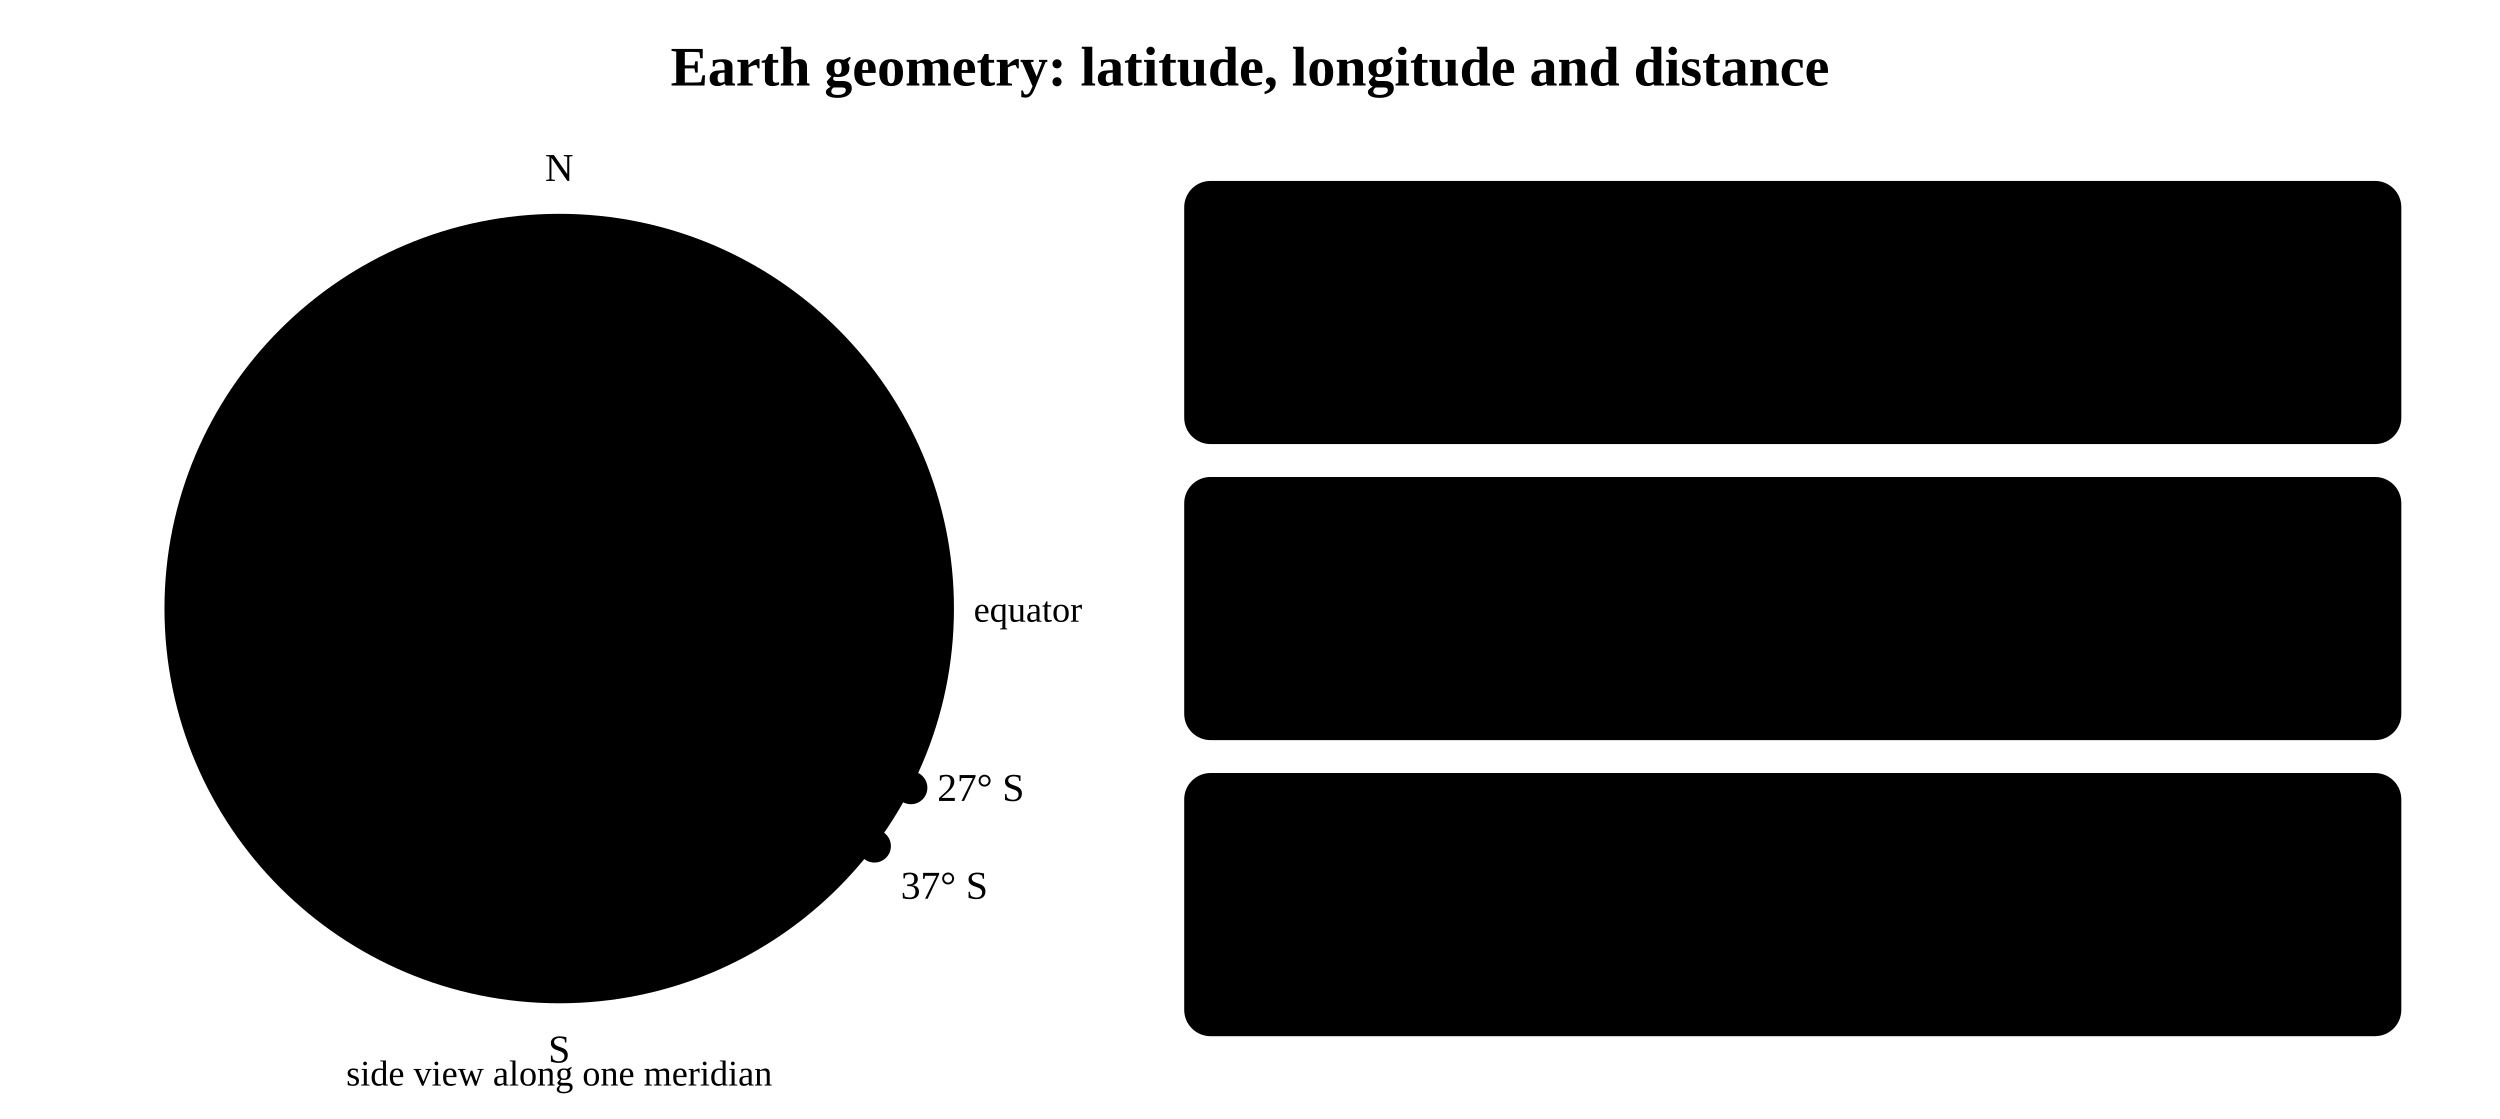
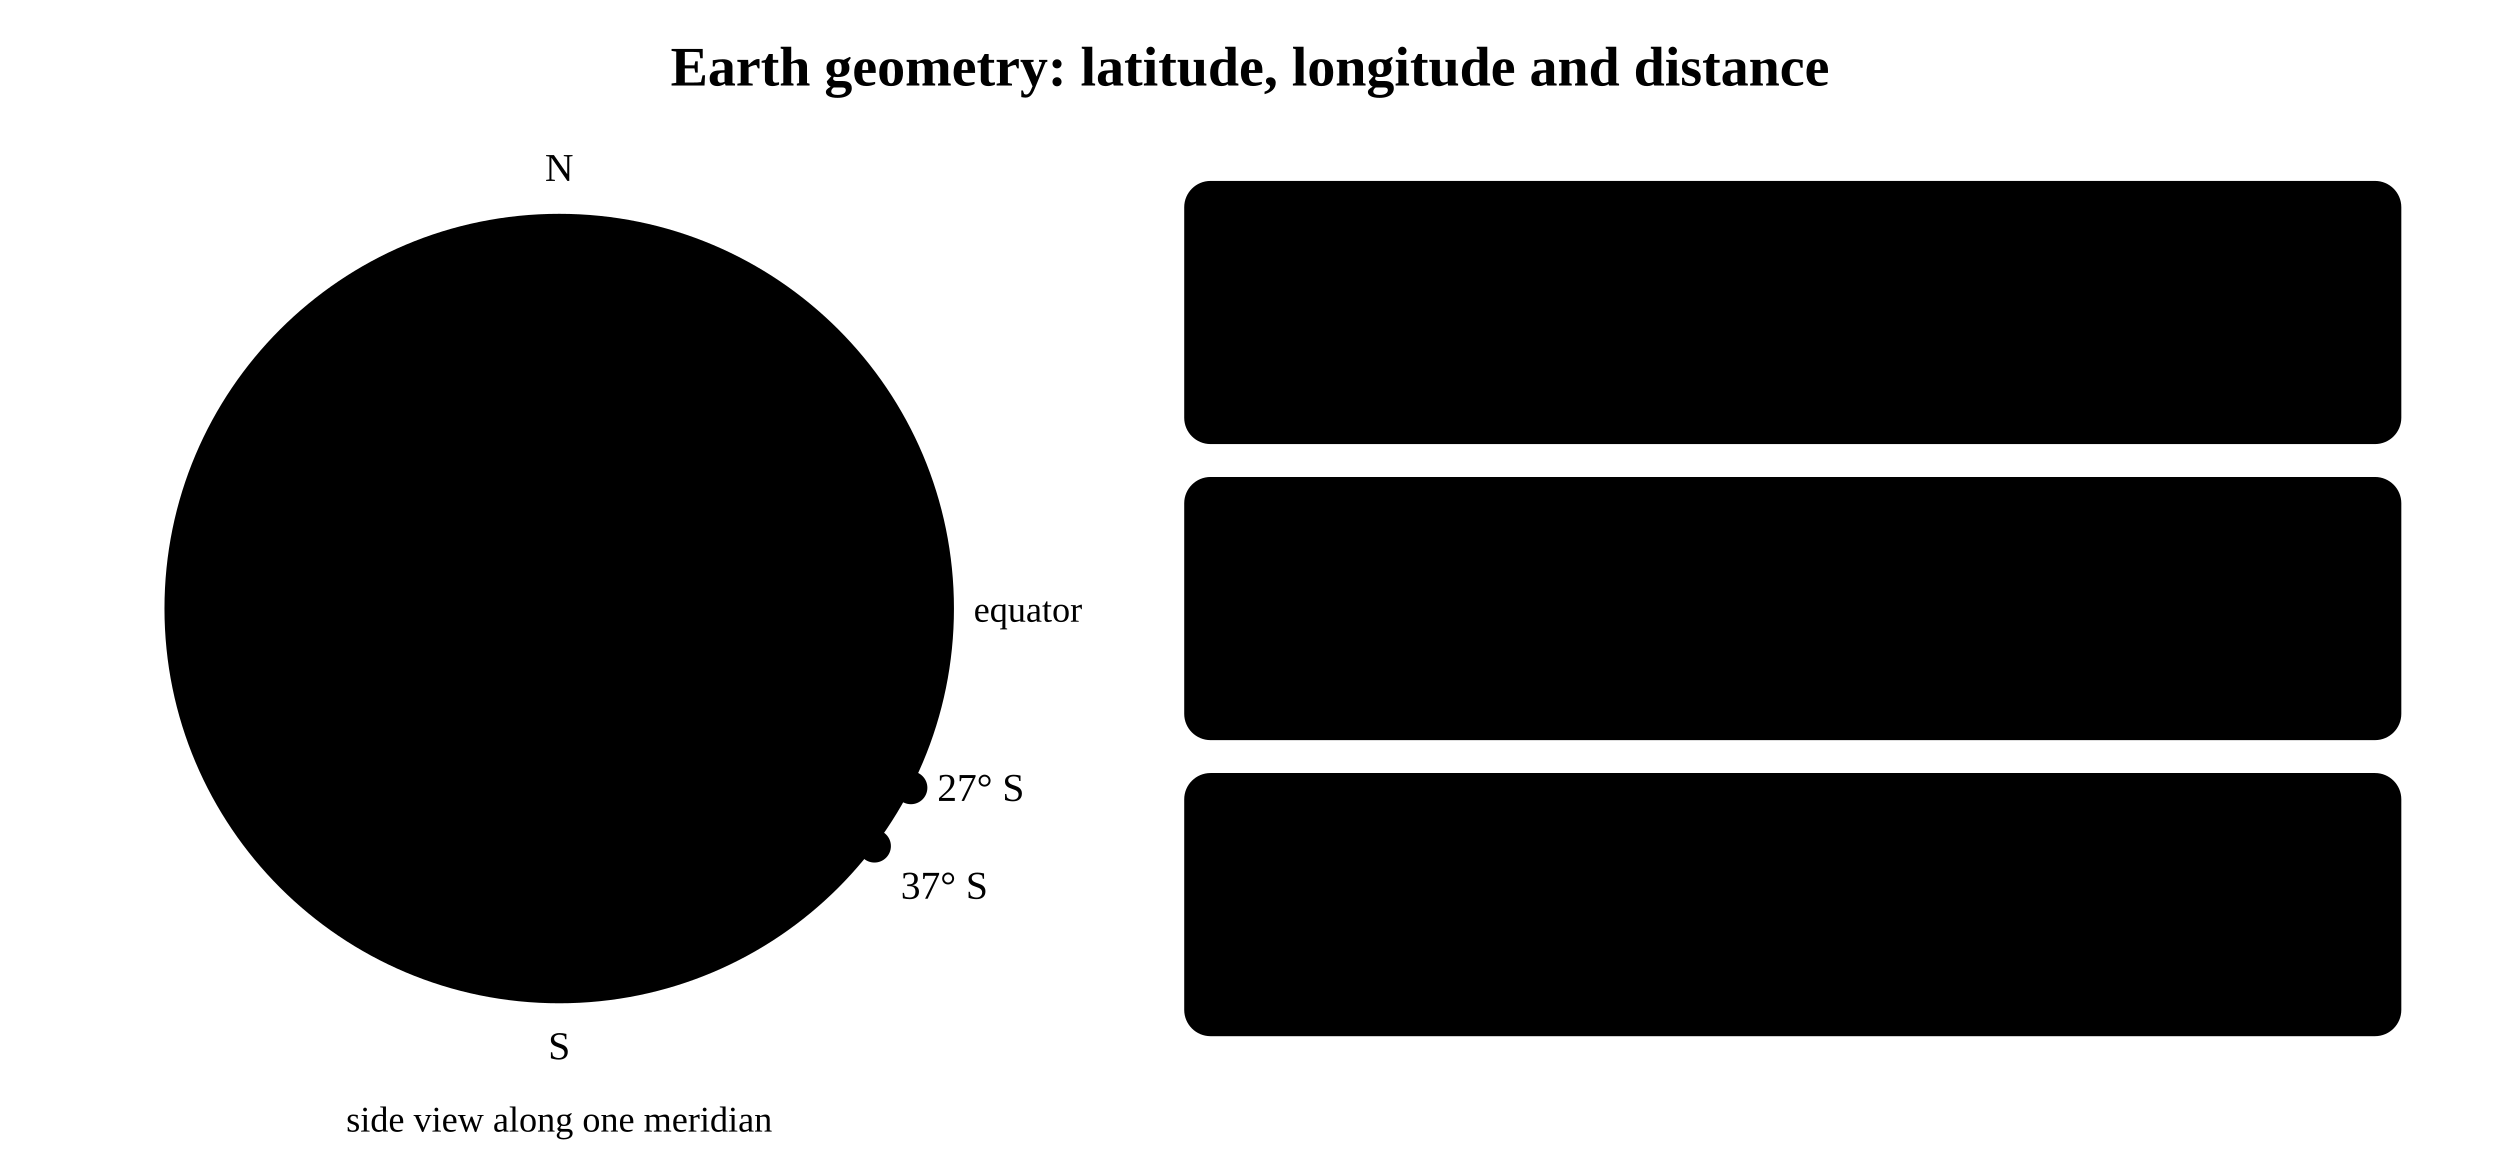
- <svg xmlns="http://www.w3.org/2000/svg" viewBox="0 0 760 340" role="img" aria-label="Side view of a meridian with latitudes and distance formulas" class="dg">
+ <svg xmlns="http://www.w3.org/2000/svg" viewBox="0 0 760 352" role="img" aria-label="Side view of a meridian with latitudes and distance formulas" class="dg">
  <defs>
    <marker id="ah-earth" viewBox="0 0 10 10" refX="9" refY="5" markerWidth="7" markerHeight="7" orient="auto-start-reverse">
      <path d="M0 0L10 5L0 10z" class="ah" />
    </marker>
  </defs>
  <text x="380" y="26" text-anchor="middle" class="tt" font-size="17" font-weight="700">Earth geometry: latitude, longitude and distance</text>
  <circle cx="170" cy="185" r="120" class="box" />
  <line x1="50" y1="185" x2="290" y2="185" class="ln" />
  <text x="296" y="189" text-anchor="start" class="t2" font-size="11">equator</text>
  <text x="170" y="55" text-anchor="middle" class="t2">N</text>
-   <text x="170" y="323" text-anchor="middle" class="t2">S</text>
+   <text x="170" y="322" text-anchor="middle" class="t2">S</text>
  <line x1="170" y1="185" x2="276.921" y2="239.479" class="lnb" />
  <circle cx="276.921" cy="239.479" r="5" class="dot" />
  <text x="284.921" y="243.479" text-anchor="start" class="tb" font-size="12">27° S</text>
  <line x1="170" y1="185" x2="265.836" y2="257.218" class="lnb" />
  <circle cx="265.836" cy="257.218" r="5" class="dot" />
  <text x="273.836" y="273.218" text-anchor="start" class="tb" font-size="12">37° S</text>
  <path d="M 230 185 A 60 60 0 0 1 223.46 212.239" class="lng" />
  <path d="M 250.191 225.859 A 90 90 0 0 1 241.877 239.163" class="lnr" />
  <text x="210" y="255" text-anchor="middle" class="tr" font-size="13">10°</text>
  <text x="238" y="207" text-anchor="middle" class="tg" font-size="12">27°</text>
-   <text x="170" y="330" text-anchor="middle" class="t2" font-size="11">side view along one meridian</text>
+   <text x="170" y="344" text-anchor="middle" class="t2" font-size="11">side view along one meridian</text>
  <rect x="360" y="55" width="370" height="80" rx="8" class="boxb" />
  <text x="545" y="78" text-anchor="middle" class="tb" font-size="14">Same meridian (north–south)</text>
  <text x="545" y="104" text-anchor="middle" class="t" font-size="14">D = 111.2 × angular distance</text>
  <text x="545" y="124" text-anchor="middle" class="t2" font-size="12">27° S to 37° S: 10° → 1112 km</text>
  <rect x="360" y="145" width="370" height="80" rx="8" class="boxg" />
  <text x="545" y="168" text-anchor="middle" class="tg" font-size="14">Same parallel (east–west)</text>
  <text x="545" y="194" text-anchor="middle" class="t" font-size="14">D = 111.2 × cos(latitude) × angular distance</text>
  <text x="545" y="214" text-anchor="middle" class="t2" font-size="12">cos only for east–west distances</text>
  <rect x="360" y="235" width="370" height="80" rx="8" class="boxy" />
  <text x="545" y="258" text-anchor="middle" class="ty" font-size="14">Opposite hemispheres: ADD the angles</text>
  <text x="545" y="284" text-anchor="middle" class="t" font-size="14">18.7° N and 12.4° S → 31.1°</text>
  <text x="545" y="304" text-anchor="middle" class="t2" font-size="12">same hemisphere: subtract</text>
</svg>
